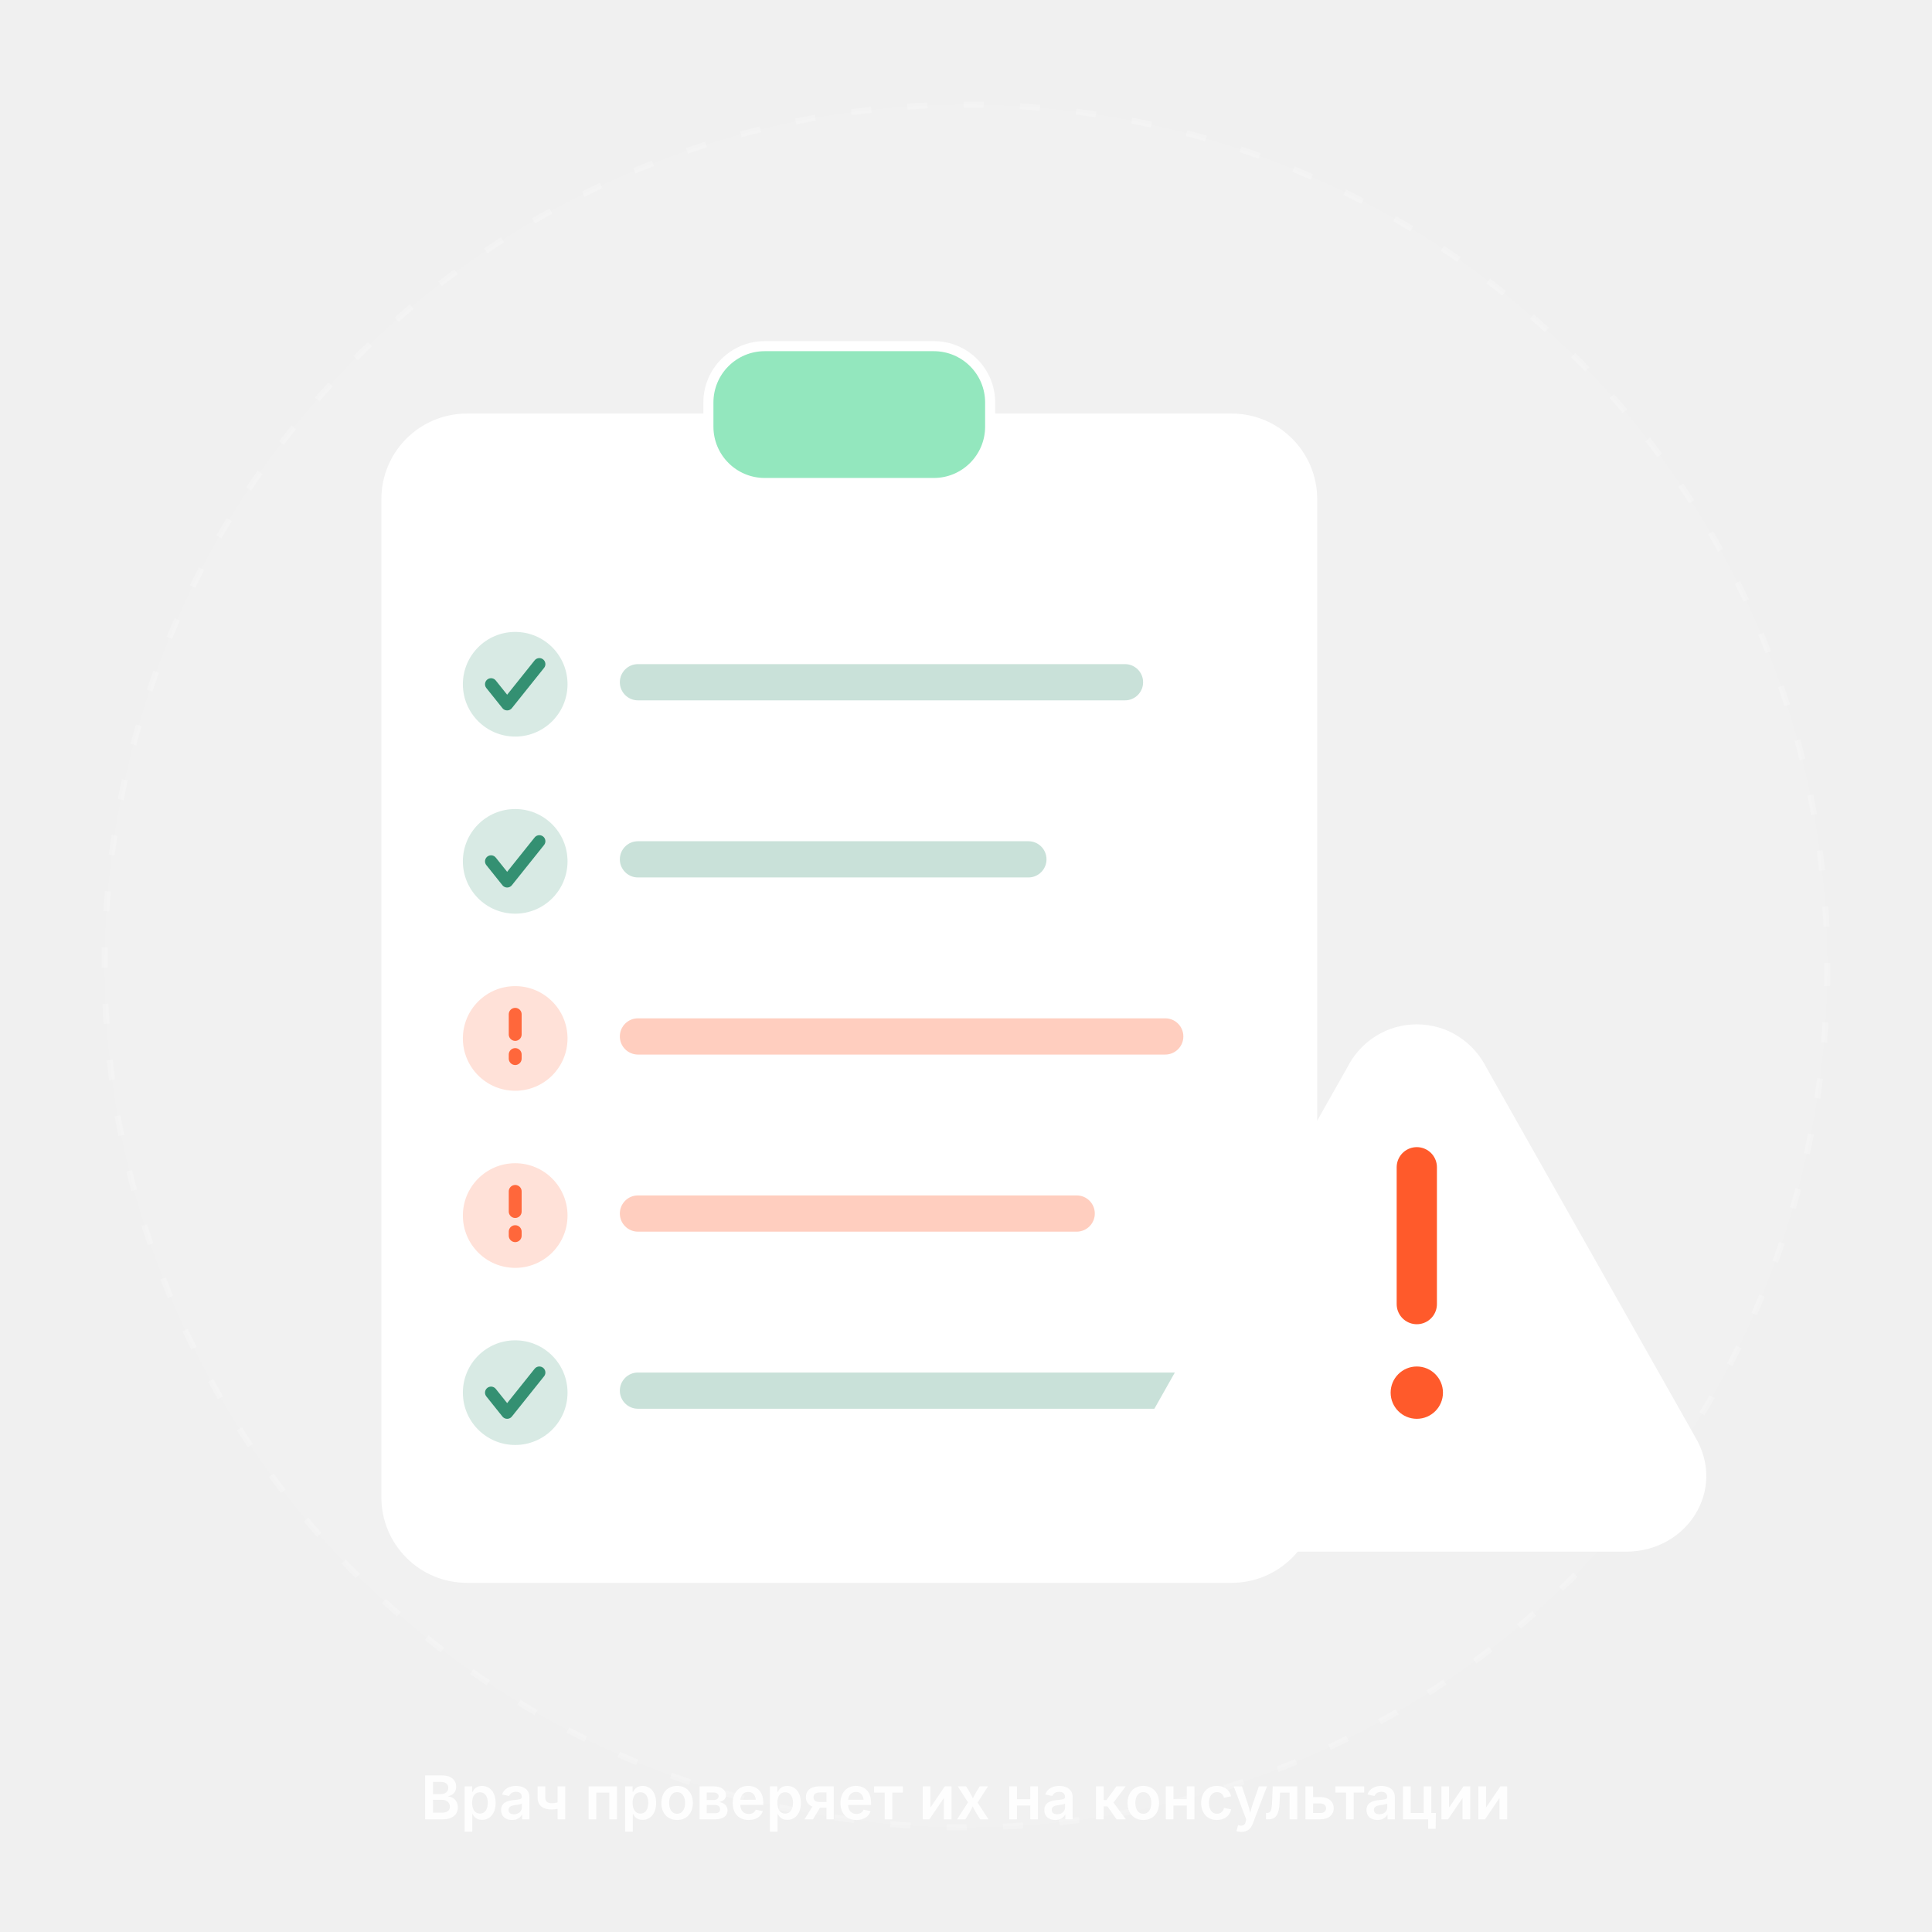
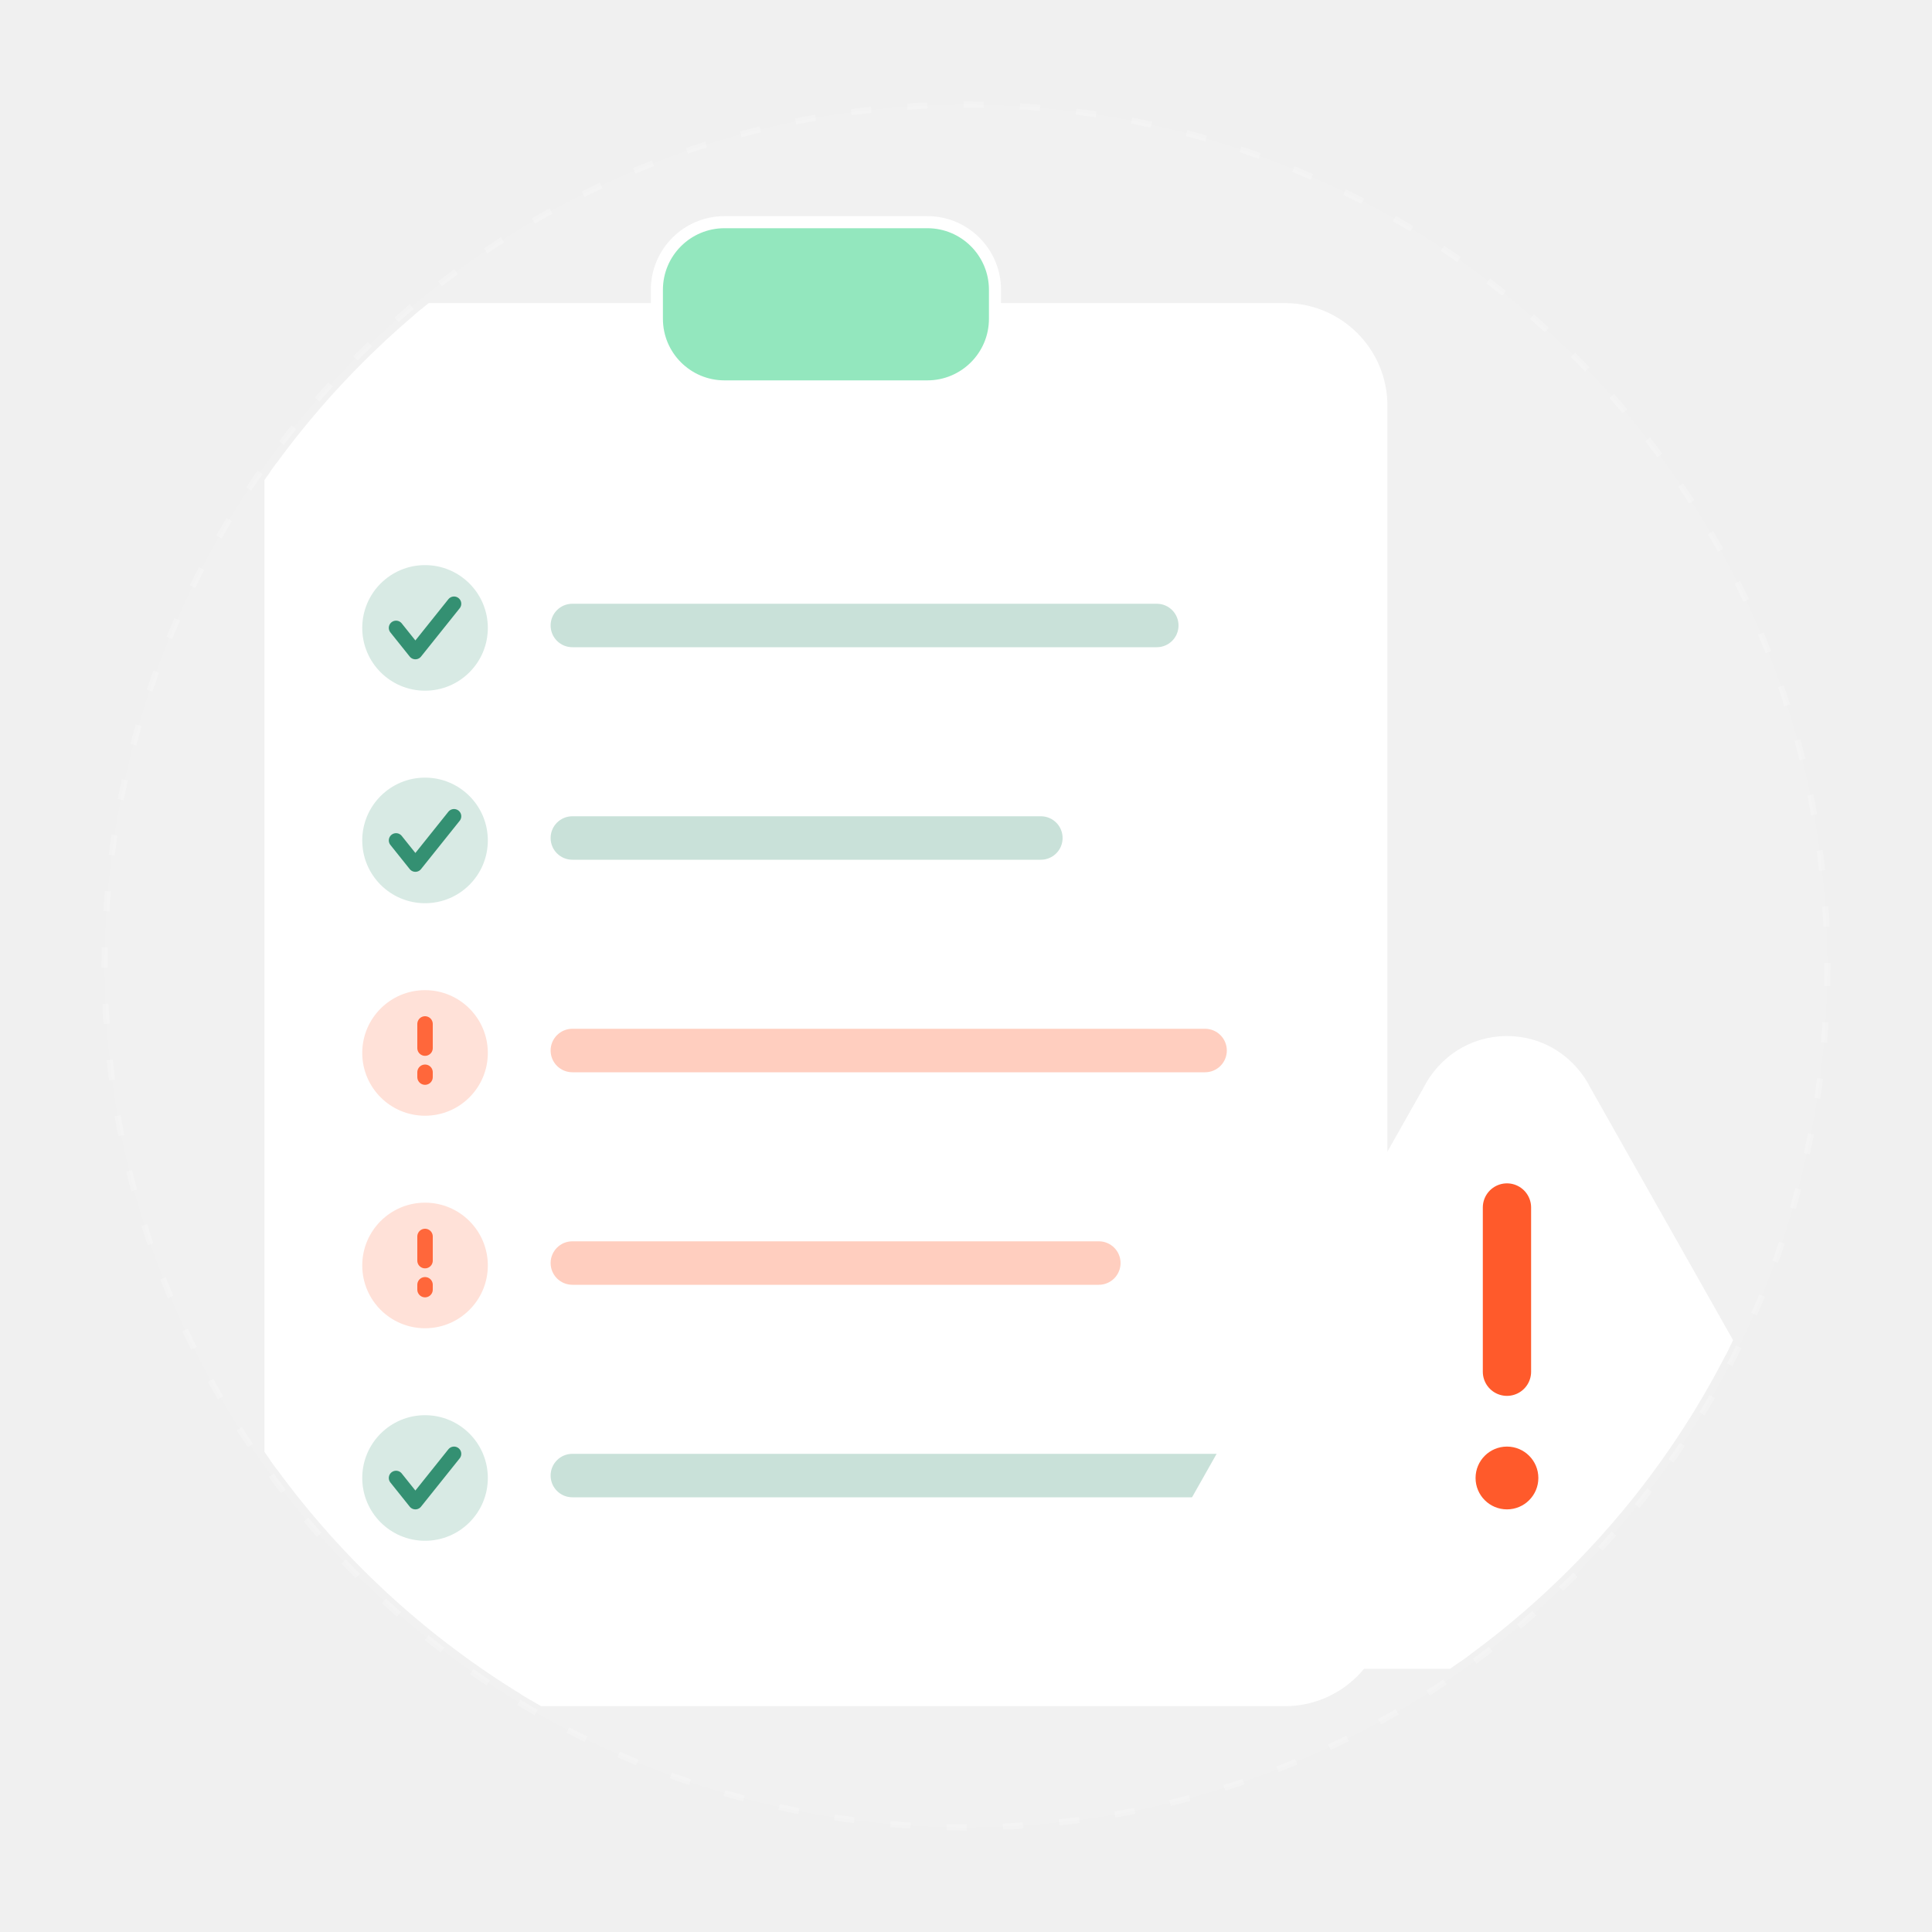
<svg xmlns="http://www.w3.org/2000/svg" viewBox="0 0 480 480" role="img" aria-label="Противопоказания: список ограничений, которые врач проверяет на консультации">
+   <defs>
+     <clipPath id="fit">
+       <circle cx="240" cy="240" r="212" />
+     </clipPath>
+   </defs>
  <circle cx="240" cy="240" r="214" fill="#fff" opacity=".07" />
-   <circle cx="240" cy="240" r="214" fill="none" stroke="#fff" stroke-opacity=".18" stroke-width="1.5" stroke-dasharray="5 9" />
-   <g>
-     <rect x="96" y="104" width="230" height="288" rx="20" fill="#fff" stroke="#fff" stroke-width="2.5" />
-     <rect x="176" y="86" width="70" height="34" rx="14" fill="#93E7BE" stroke="#fff" stroke-width="2.5" />
-     <g font-family="system-ui,-apple-system,'Segoe UI',sans-serif">
-       <g transform="translate(128,170)">
-         <circle cx="0" cy="0" r="13" fill="#0C7A55" fill-opacity=".16" />
-         <path d="M-6 0 -2 5 6-5" fill="none" stroke="#0C7A55" stroke-opacity=".8" stroke-width="3" stroke-linecap="round" stroke-linejoin="round" />
-         <rect x="26" y="-5" width="130" height="9" rx="4.5" fill="#0C7A55" fill-opacity=".22" />
+   <g clip-path="url(#fit)">
+     <g transform="translate(240,240) scale(1.2) translate(-240,-240)">
+       <g>
+         <rect x="96" y="104" width="230" height="288" rx="20" fill="#fff" stroke="#fff" stroke-width="2.5" />
+         <rect x="176" y="86" width="70" height="34" rx="14" fill="#93E7BE" stroke="#fff" stroke-width="2.5" />
+         <g font-family="system-ui,-apple-system,'Segoe UI',sans-serif">
+           <g transform="translate(128,170)">
+             <circle cx="0" cy="0" r="13" fill="#0C7A55" fill-opacity=".16" />
+             <path d="M-6 0 -2 5 6-5" fill="none" stroke="#0C7A55" stroke-opacity=".8" stroke-width="3" stroke-linecap="round" stroke-linejoin="round" />
+             <rect x="26" y="-5" width="130" height="9" rx="4.5" fill="#0C7A55" fill-opacity=".22" />
+           </g>
+           <g transform="translate(128,214)">
+             <circle cx="0" cy="0" r="13" fill="#0C7A55" fill-opacity=".16" />
+             <path d="M-6 0 -2 5 6-5" fill="none" stroke="#0C7A55" stroke-opacity=".8" stroke-width="3" stroke-linecap="round" stroke-linejoin="round" />
+             <rect x="26" y="-5" width="106" height="9" rx="4.5" fill="#0C7A55" fill-opacity=".22" />
+           </g>
+           <g transform="translate(128,258)">
+             <circle cx="0" cy="0" r="13" fill="#FF5A2B" fill-opacity=".18" />
+             <path d="M0-6v5M0 4v1" stroke="#FF5A2B" stroke-opacity=".9" stroke-width="3.2" stroke-linecap="round" />
+             <rect x="26" y="-5" width="140" height="9" rx="4.5" fill="#FF5A2B" fill-opacity=".3" />
+           </g>
+           <g transform="translate(128,302)">
+             <circle cx="0" cy="0" r="13" fill="#FF5A2B" fill-opacity=".18" />
+             <path d="M0-6v5M0 4v1" stroke="#FF5A2B" stroke-opacity=".9" stroke-width="3.2" stroke-linecap="round" />
+             <rect x="26" y="-5" width="118" height="9" rx="4.5" fill="#FF5A2B" fill-opacity=".3" />
+           </g>
+           <g transform="translate(128,346)">
+             <circle cx="0" cy="0" r="13" fill="#0C7A55" fill-opacity=".16" />
+             <path d="M-6 0 -2 5 6-5" fill="none" stroke="#0C7A55" stroke-opacity=".8" stroke-width="3" stroke-linecap="round" stroke-linejoin="round" />
+             <rect x="26" y="-5" width="150" height="9" rx="4.5" fill="#0C7A55" fill-opacity=".22" />
+           </g>
+         </g>
      </g>
-       <g transform="translate(128,214)">
-         <circle cx="0" cy="0" r="13" fill="#0C7A55" fill-opacity=".16" />
-         <path d="M-6 0 -2 5 6-5" fill="none" stroke="#0C7A55" stroke-opacity=".8" stroke-width="3" stroke-linecap="round" stroke-linejoin="round" />
-         <rect x="26" y="-5" width="106" height="9" rx="4.5" fill="#0C7A55" fill-opacity=".22" />
-       </g>
-       <g transform="translate(128,258)">
-         <circle cx="0" cy="0" r="13" fill="#FF5A2B" fill-opacity=".18" />
-         <path d="M0-6v5M0 4v1" stroke="#FF5A2B" stroke-opacity=".9" stroke-width="3.2" stroke-linecap="round" />
-         <rect x="26" y="-5" width="140" height="9" rx="4.5" fill="#FF5A2B" fill-opacity=".3" />
-       </g>
-       <g transform="translate(128,302)">
-         <circle cx="0" cy="0" r="13" fill="#FF5A2B" fill-opacity=".18" />
-         <path d="M0-6v5M0 4v1" stroke="#FF5A2B" stroke-opacity=".9" stroke-width="3.2" stroke-linecap="round" />
-         <rect x="26" y="-5" width="118" height="9" rx="4.5" fill="#FF5A2B" fill-opacity=".3" />
-       </g>
-       <g transform="translate(128,346)">
-         <circle cx="0" cy="0" r="13" fill="#0C7A55" fill-opacity=".16" />
-         <path d="M-6 0 -2 5 6-5" fill="none" stroke="#0C7A55" stroke-opacity=".8" stroke-width="3" stroke-linecap="round" stroke-linejoin="round" />
-         <rect x="26" y="-5" width="150" height="9" rx="4.5" fill="#0C7A55" fill-opacity=".22" />
+       <g transform="translate(352,320)">
+         <path d="M0-64c7 0 13 4 16 10l52 92c7 12-2 26-16 26h-104c-14 0-23-14-16-26l52-92c3-6 9-10 16-10z" fill="#fff" stroke="#fff" stroke-width="3" stroke-linejoin="round" />
+         <path d="M0-30v34" stroke="#FF5A2B" stroke-width="10" stroke-linecap="round" />
+         <circle cx="0" cy="26" r="6.5" fill="#FF5A2B" />
      </g>
    </g>
  </g>
-   <g transform="translate(352,320)">
-     <path d="M0-64c7 0 13 4 16 10l52 92c7 12-2 26-16 26h-104c-14 0-23-14-16-26l52-92c3-6 9-10 16-10z" fill="#fff" stroke="#fff" stroke-width="3" stroke-linejoin="round" />
-     <path d="M0-30v34" stroke="#FF5A2B" stroke-width="10" stroke-linecap="round" />
-     <circle cx="0" cy="26" r="6.5" fill="#FF5A2B" />
-   </g>
-   <text x="240" y="452" text-anchor="middle" fill="#fff" fill-opacity=".92" font-family="system-ui,-apple-system,'Segoe UI',sans-serif" font-size="15" font-weight="600">Врач проверяет их на консультации</text>
+   <circle cx="240" cy="240" r="214" fill="none" stroke="#fff" stroke-opacity=".22" stroke-width="1.5" stroke-dasharray="5 9" />
</svg>
